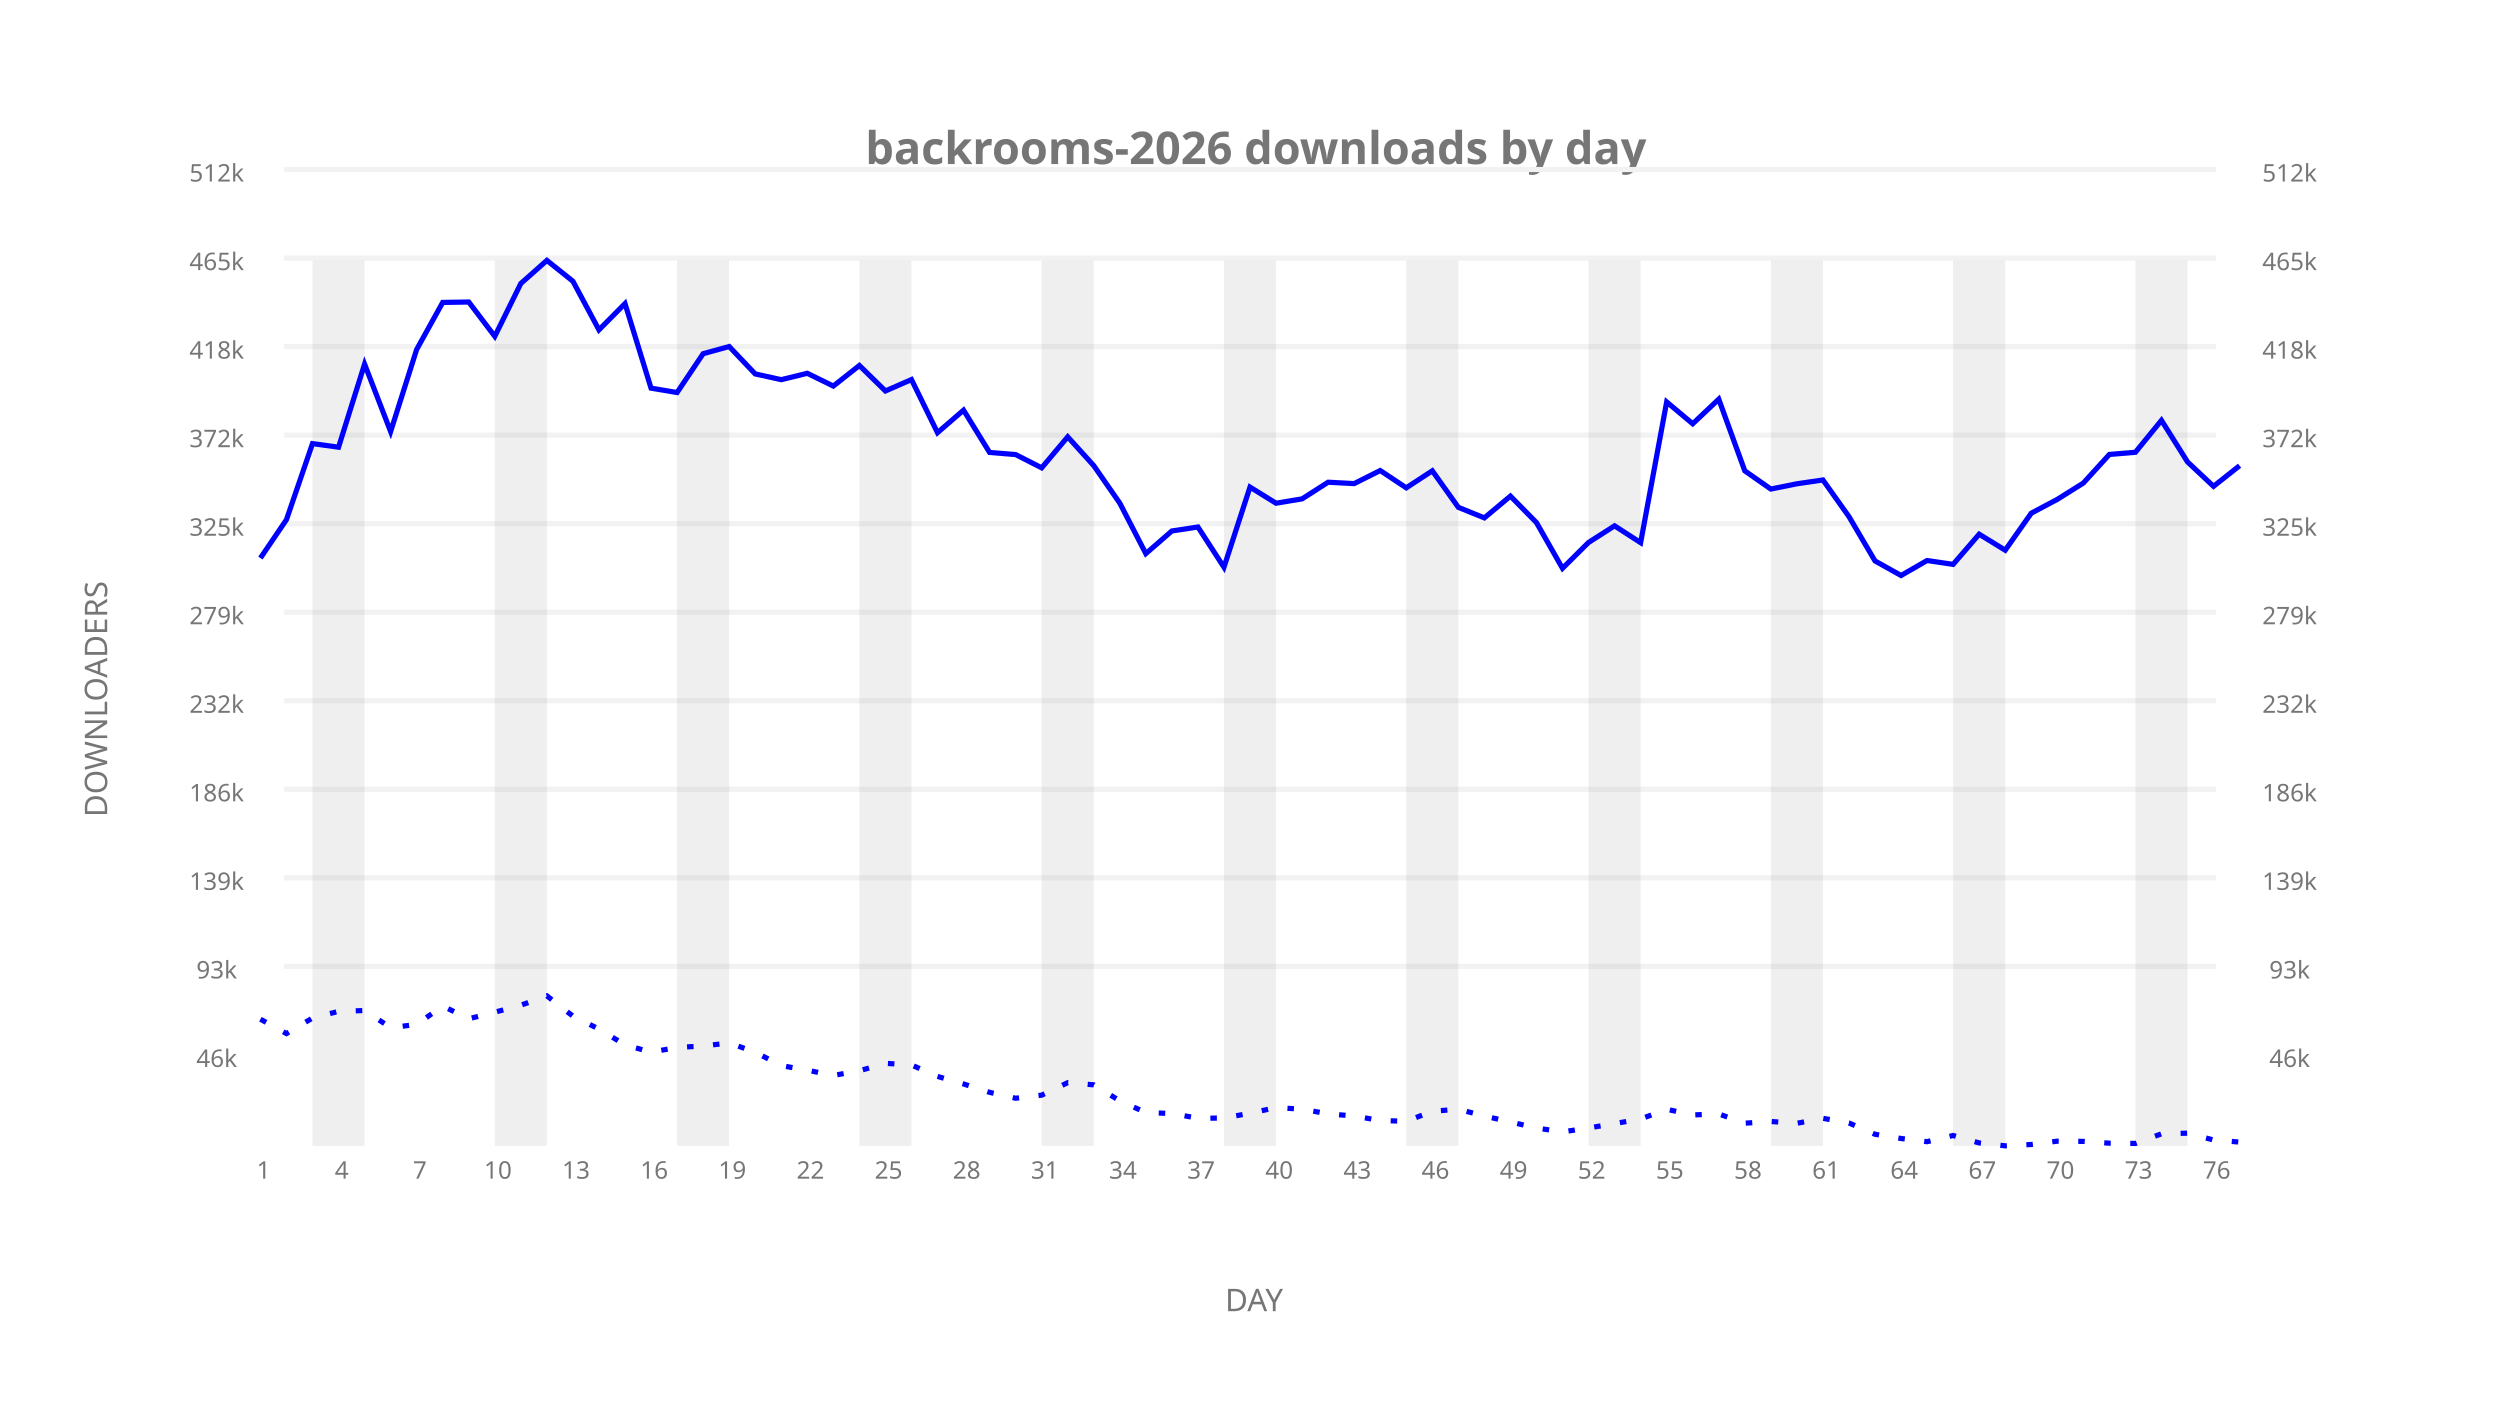
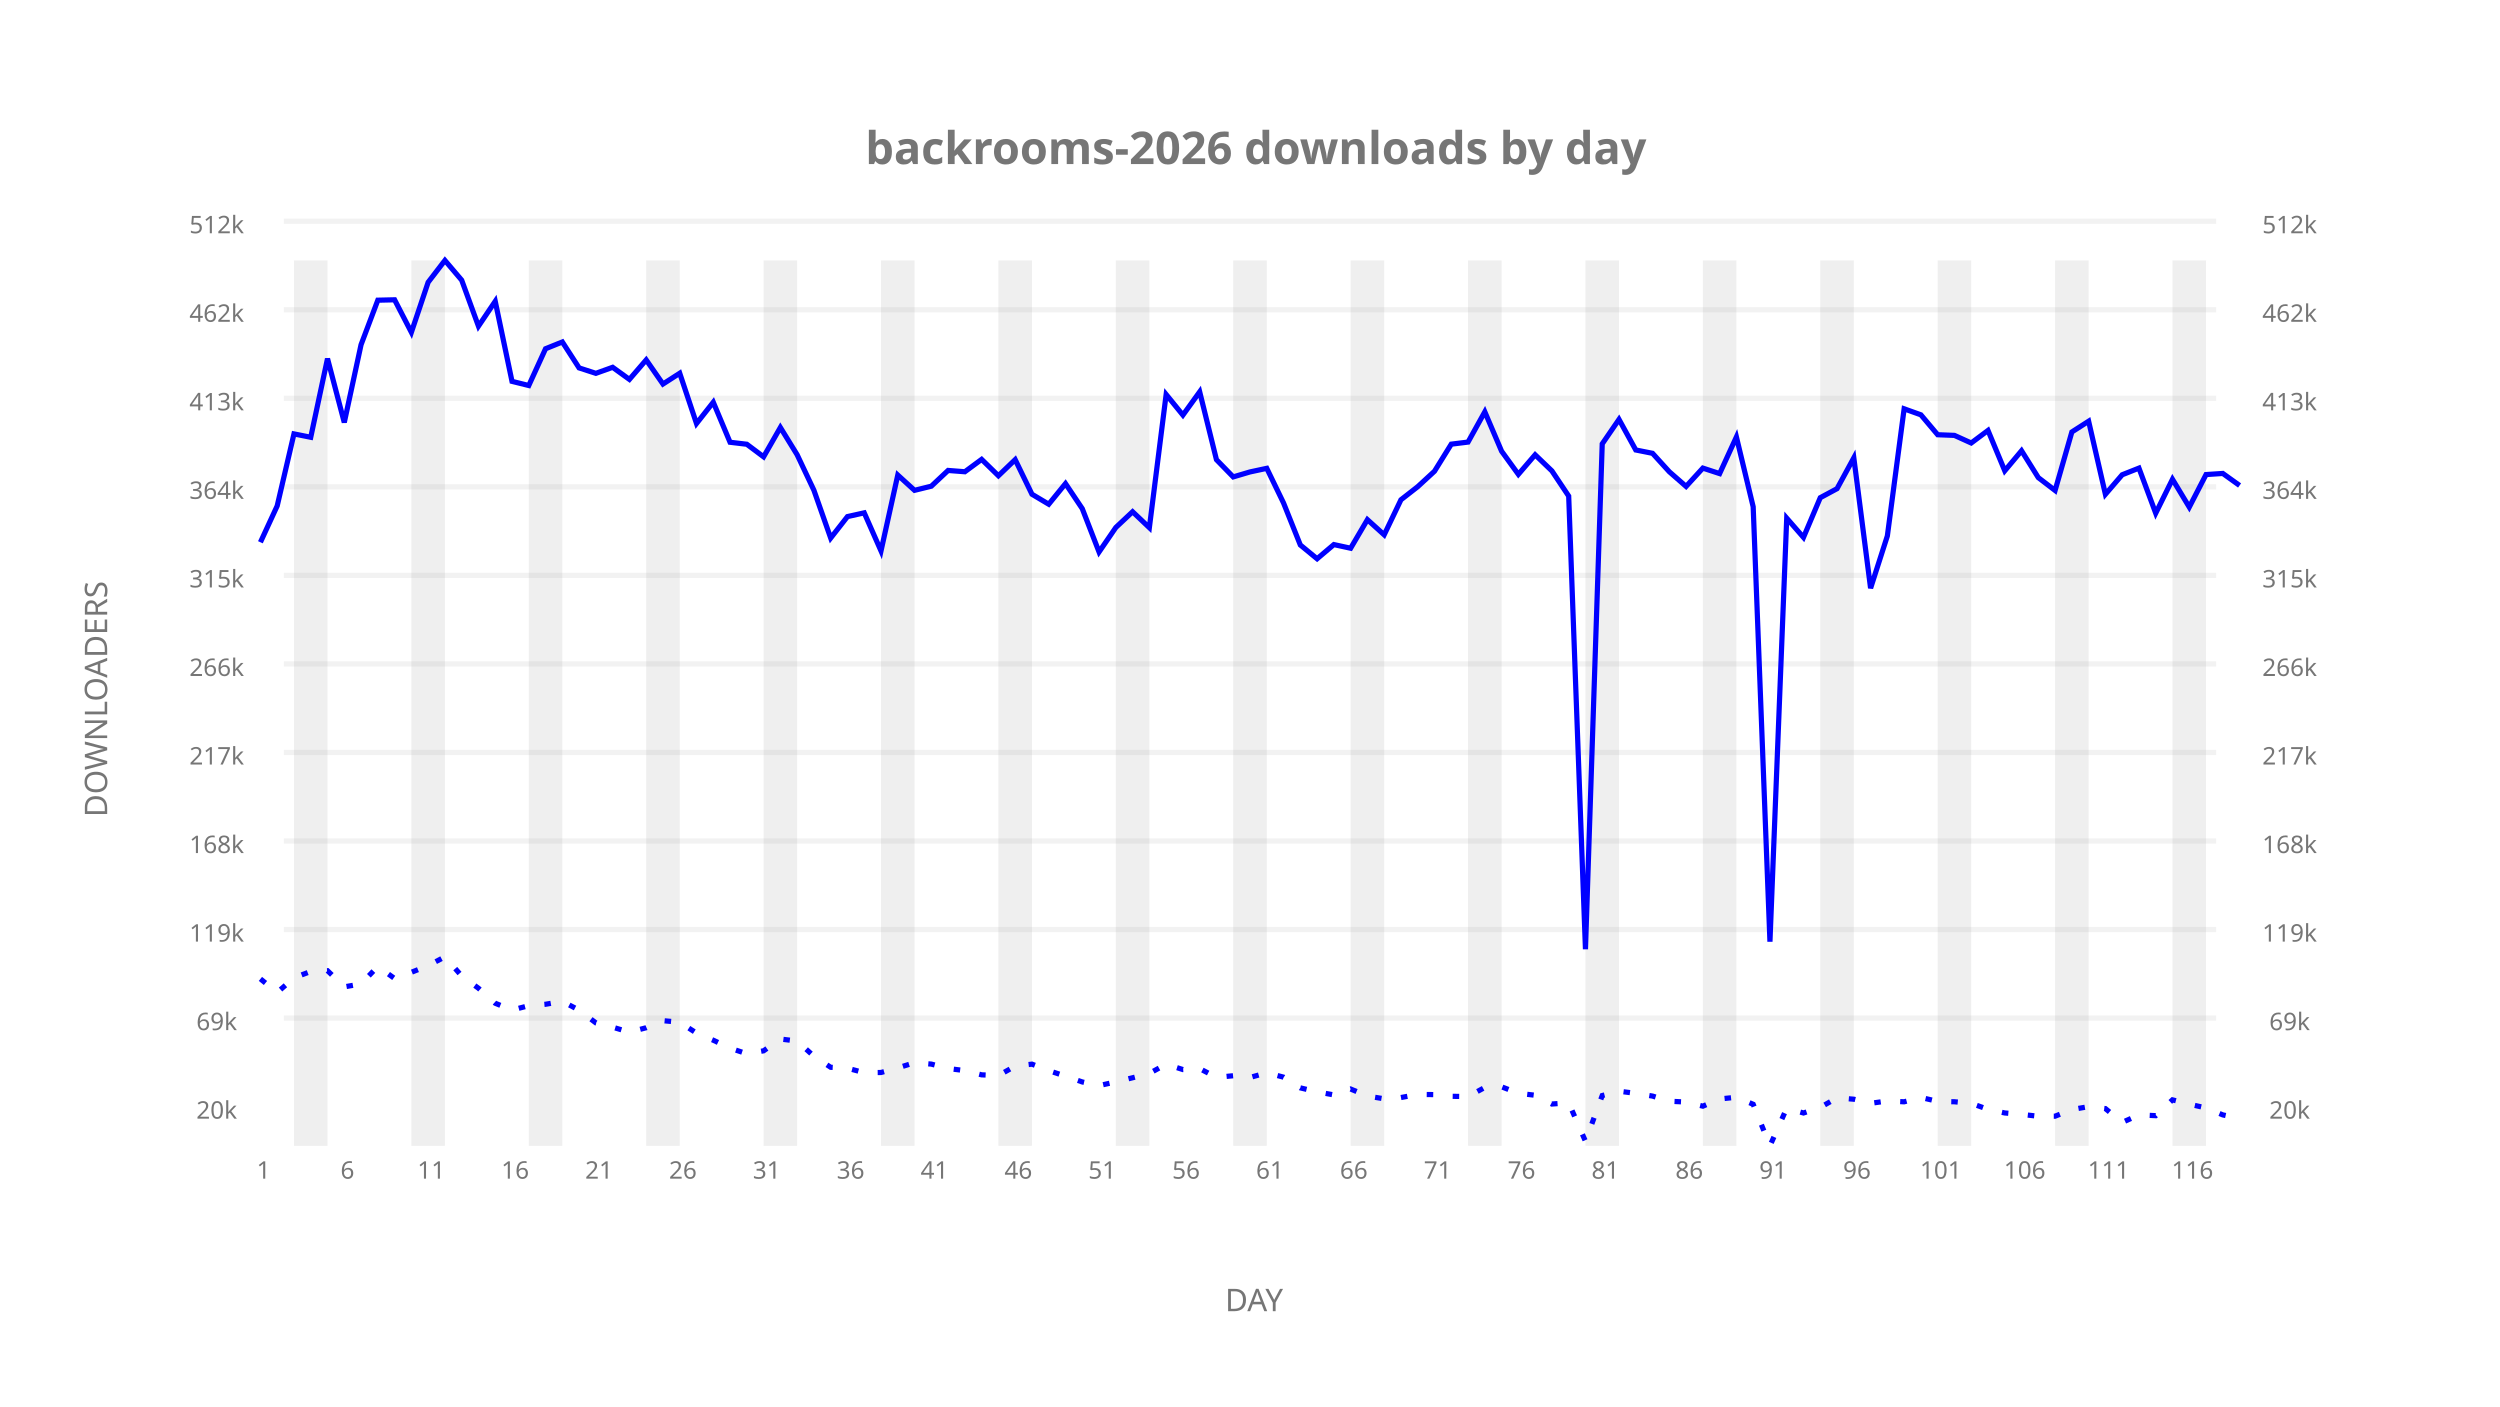
<svg xmlns="http://www.w3.org/2000/svg" xml:space="preserve" id="backrooms-2026-downloads-by-day-day" x="0px" y="0px" width="1920px" height="1080px" viewBox="0 0 1920 1080" enable-background="new 0 0 1920 1080" role="img">
  <g id="annotations">
    <text x="960" y="126" font-family="Atkinson Hyperlegible" font-size="26pt" text-anchor="middle" text-align="center" font-weight="600" font-style="normal" style="fill:rgb(118,118,118); fill-opacity:1; stroke:rgb(118,118,118); stroke-opacity:0; stroke-width:0.5"> backrooms-2026 downloads by day</text>
    <g id="axes-lines">
      <text x="960" y="1007" font-family="Atkinson Hyperlegible" font-size="18pt" text-anchor="middle" text-align="center" font-weight="500" font-style="normal" style="fill:rgb(118,118,118); fill-opacity:1; stroke:rgb(118,118,118); stroke-opacity:0; stroke-width:0.5"> DAY</text>
      <text x="73" y="540" font-family="Atkinson Hyperlegible" font-size="18pt" text-anchor="middle" text-align="center" dominant-baseline="central" font-weight="500" font-style="normal" style="fill:rgb(118,118,118); fill-opacity:1; stroke:rgb(118,118,118); stroke-opacity:0; stroke-width:0.5" transform="rotate(-90,73,540)"> DOWNLOADERS</text>
    </g>
    <g id="tic-y-label-lines">
-       <line x1="218" y1="742.192" x2="1702" y2="742.192" style="fill:rgb(0,0,255); fill-opacity:0; stroke:rgb(242,242,242); stroke-opacity:1; stroke-width:4" />
-       <line x1="218" y1="674.192" x2="1702" y2="674.192" style="fill:rgb(0,0,255); fill-opacity:0; stroke:rgb(242,242,242); stroke-opacity:1; stroke-width:4" />
-       <line x1="218" y1="606.192" x2="1702" y2="606.192" style="fill:rgb(0,0,255); fill-opacity:0; stroke:rgb(242,242,242); stroke-opacity:1; stroke-width:4" />
-       <line x1="218" y1="538.192" x2="1702" y2="538.192" style="fill:rgb(0,0,255); fill-opacity:0; stroke:rgb(242,242,242); stroke-opacity:1; stroke-width:4" />
-       <line x1="218" y1="470.192" x2="1702" y2="470.192" style="fill:rgb(0,0,255); fill-opacity:0; stroke:rgb(242,242,242); stroke-opacity:1; stroke-width:4" />
-       <line x1="218" y1="402.192" x2="1702" y2="402.192" style="fill:rgb(0,0,255); fill-opacity:0; stroke:rgb(242,242,242); stroke-opacity:1; stroke-width:4" />
-       <line x1="218" y1="334.192" x2="1702" y2="334.192" style="fill:rgb(0,0,255); fill-opacity:0; stroke:rgb(242,242,242); stroke-opacity:1; stroke-width:4" />
-       <line x1="218" y1="266.192" x2="1702" y2="266.192" style="fill:rgb(0,0,255); fill-opacity:0; stroke:rgb(242,242,242); stroke-opacity:1; stroke-width:4" />
-       <line x1="218" y1="198.192" x2="1702" y2="198.192" style="fill:rgb(0,0,255); fill-opacity:0; stroke:rgb(242,242,242); stroke-opacity:1; stroke-width:4" />
-       <line x1="218" y1="130.192" x2="1702" y2="130.192" style="fill:rgb(0,0,255); fill-opacity:0; stroke:rgb(242,242,242); stroke-opacity:1; stroke-width:4" />
+       <line x1="218" y1="781.906" x2="1702" y2="781.906" style="fill:rgb(0,0,255); fill-opacity:0; stroke:rgb(242,242,242); stroke-opacity:1; stroke-width:4" />
+       <line x1="218" y1="713.906" x2="1702" y2="713.906" style="fill:rgb(0,0,255); fill-opacity:0; stroke:rgb(242,242,242); stroke-opacity:1; stroke-width:4" />
+       <line x1="218" y1="645.906" x2="1702" y2="645.906" style="fill:rgb(0,0,255); fill-opacity:0; stroke:rgb(242,242,242); stroke-opacity:1; stroke-width:4" />
+       <line x1="218" y1="577.906" x2="1702" y2="577.906" style="fill:rgb(0,0,255); fill-opacity:0; stroke:rgb(242,242,242); stroke-opacity:1; stroke-width:4" />
+       <line x1="218" y1="509.906" x2="1702" y2="509.906" style="fill:rgb(0,0,255); fill-opacity:0; stroke:rgb(242,242,242); stroke-opacity:1; stroke-width:4" />
+       <line x1="218" y1="441.906" x2="1702" y2="441.906" style="fill:rgb(0,0,255); fill-opacity:0; stroke:rgb(242,242,242); stroke-opacity:1; stroke-width:4" />
+       <line x1="218" y1="373.906" x2="1702" y2="373.906" style="fill:rgb(0,0,255); fill-opacity:0; stroke:rgb(242,242,242); stroke-opacity:1; stroke-width:4" />
+       <line x1="218" y1="305.906" x2="1702" y2="305.906" style="fill:rgb(0,0,255); fill-opacity:0; stroke:rgb(242,242,242); stroke-opacity:1; stroke-width:4" />
+       <line x1="218" y1="237.906" x2="1702" y2="237.906" style="fill:rgb(0,0,255); fill-opacity:0; stroke:rgb(242,242,242); stroke-opacity:1; stroke-width:4" />
+       <line x1="218" y1="169.906" x2="1702" y2="169.906" style="fill:rgb(0,0,255); fill-opacity:0; stroke:rgb(242,242,242); stroke-opacity:1; stroke-width:4" />
    </g>
    <g id="tic-x-labels">
      <text x="200" y="898" font-family="Atkinson Hyperlegible" font-size="14pt" text-anchor="middle" text-align="center" dominant-baseline="central" font-weight="400" font-style="normal" style="fill:rgb(118,118,118); fill-opacity:1; stroke:rgb(118,118,118); stroke-opacity:0; stroke-width:0.5"> 1</text>
-       <text x="260" y="898" font-family="Atkinson Hyperlegible" font-size="14pt" text-anchor="middle" text-align="center" dominant-baseline="central" font-weight="400" font-style="normal" style="fill:rgb(118,118,118); fill-opacity:1; stroke:rgb(118,118,118); stroke-opacity:0; stroke-width:0.5"> 4</text>
-       <text x="320" y="898" font-family="Atkinson Hyperlegible" font-size="14pt" text-anchor="middle" text-align="center" dominant-baseline="central" font-weight="400" font-style="normal" style="fill:rgb(118,118,118); fill-opacity:1; stroke:rgb(118,118,118); stroke-opacity:0; stroke-width:0.5"> 7</text>
-       <text x="380" y="898" font-family="Atkinson Hyperlegible" font-size="14pt" text-anchor="middle" text-align="center" dominant-baseline="central" font-weight="400" font-style="normal" style="fill:rgb(118,118,118); fill-opacity:1; stroke:rgb(118,118,118); stroke-opacity:0; stroke-width:0.5"> 10</text>
-       <text x="440" y="898" font-family="Atkinson Hyperlegible" font-size="14pt" text-anchor="middle" text-align="center" dominant-baseline="central" font-weight="400" font-style="normal" style="fill:rgb(118,118,118); fill-opacity:1; stroke:rgb(118,118,118); stroke-opacity:0; stroke-width:0.5"> 13</text>
-       <text x="500" y="898" font-family="Atkinson Hyperlegible" font-size="14pt" text-anchor="middle" text-align="center" dominant-baseline="central" font-weight="400" font-style="normal" style="fill:rgb(118,118,118); fill-opacity:1; stroke:rgb(118,118,118); stroke-opacity:0; stroke-width:0.5"> 16</text>
-       <text x="560" y="898" font-family="Atkinson Hyperlegible" font-size="14pt" text-anchor="middle" text-align="center" dominant-baseline="central" font-weight="400" font-style="normal" style="fill:rgb(118,118,118); fill-opacity:1; stroke:rgb(118,118,118); stroke-opacity:0; stroke-width:0.5"> 19</text>
-       <text x="620" y="898" font-family="Atkinson Hyperlegible" font-size="14pt" text-anchor="middle" text-align="center" dominant-baseline="central" font-weight="400" font-style="normal" style="fill:rgb(118,118,118); fill-opacity:1; stroke:rgb(118,118,118); stroke-opacity:0; stroke-width:0.5"> 22</text>
-       <text x="680" y="898" font-family="Atkinson Hyperlegible" font-size="14pt" text-anchor="middle" text-align="center" dominant-baseline="central" font-weight="400" font-style="normal" style="fill:rgb(118,118,118); fill-opacity:1; stroke:rgb(118,118,118); stroke-opacity:0; stroke-width:0.5"> 25</text>
-       <text x="740" y="898" font-family="Atkinson Hyperlegible" font-size="14pt" text-anchor="middle" text-align="center" dominant-baseline="central" font-weight="400" font-style="normal" style="fill:rgb(118,118,118); fill-opacity:1; stroke:rgb(118,118,118); stroke-opacity:0; stroke-width:0.5"> 28</text>
-       <text x="800" y="898" font-family="Atkinson Hyperlegible" font-size="14pt" text-anchor="middle" text-align="center" dominant-baseline="central" font-weight="400" font-style="normal" style="fill:rgb(118,118,118); fill-opacity:1; stroke:rgb(118,118,118); stroke-opacity:0; stroke-width:0.5"> 31</text>
-       <text x="860" y="898" font-family="Atkinson Hyperlegible" font-size="14pt" text-anchor="middle" text-align="center" dominant-baseline="central" font-weight="400" font-style="normal" style="fill:rgb(118,118,118); fill-opacity:1; stroke:rgb(118,118,118); stroke-opacity:0; stroke-width:0.5"> 34</text>
-       <text x="920" y="898" font-family="Atkinson Hyperlegible" font-size="14pt" text-anchor="middle" text-align="center" dominant-baseline="central" font-weight="400" font-style="normal" style="fill:rgb(118,118,118); fill-opacity:1; stroke:rgb(118,118,118); stroke-opacity:0; stroke-width:0.5"> 37</text>
-       <text x="980" y="898" font-family="Atkinson Hyperlegible" font-size="14pt" text-anchor="middle" text-align="center" dominant-baseline="central" font-weight="400" font-style="normal" style="fill:rgb(118,118,118); fill-opacity:1; stroke:rgb(118,118,118); stroke-opacity:0; stroke-width:0.5"> 40</text>
-       <text x="1040" y="898" font-family="Atkinson Hyperlegible" font-size="14pt" text-anchor="middle" text-align="center" dominant-baseline="central" font-weight="400" font-style="normal" style="fill:rgb(118,118,118); fill-opacity:1; stroke:rgb(118,118,118); stroke-opacity:0; stroke-width:0.5"> 43</text>
-       <text x="1100" y="898" font-family="Atkinson Hyperlegible" font-size="14pt" text-anchor="middle" text-align="center" dominant-baseline="central" font-weight="400" font-style="normal" style="fill:rgb(118,118,118); fill-opacity:1; stroke:rgb(118,118,118); stroke-opacity:0; stroke-width:0.5"> 46</text>
-       <text x="1160" y="898" font-family="Atkinson Hyperlegible" font-size="14pt" text-anchor="middle" text-align="center" dominant-baseline="central" font-weight="400" font-style="normal" style="fill:rgb(118,118,118); fill-opacity:1; stroke:rgb(118,118,118); stroke-opacity:0; stroke-width:0.5"> 49</text>
-       <text x="1220" y="898" font-family="Atkinson Hyperlegible" font-size="14pt" text-anchor="middle" text-align="center" dominant-baseline="central" font-weight="400" font-style="normal" style="fill:rgb(118,118,118); fill-opacity:1; stroke:rgb(118,118,118); stroke-opacity:0; stroke-width:0.5"> 52</text>
-       <text x="1280" y="898" font-family="Atkinson Hyperlegible" font-size="14pt" text-anchor="middle" text-align="center" dominant-baseline="central" font-weight="400" font-style="normal" style="fill:rgb(118,118,118); fill-opacity:1; stroke:rgb(118,118,118); stroke-opacity:0; stroke-width:0.5"> 55</text>
-       <text x="1340" y="898" font-family="Atkinson Hyperlegible" font-size="14pt" text-anchor="middle" text-align="center" dominant-baseline="central" font-weight="400" font-style="normal" style="fill:rgb(118,118,118); fill-opacity:1; stroke:rgb(118,118,118); stroke-opacity:0; stroke-width:0.5"> 58</text>
-       <text x="1400" y="898" font-family="Atkinson Hyperlegible" font-size="14pt" text-anchor="middle" text-align="center" dominant-baseline="central" font-weight="400" font-style="normal" style="fill:rgb(118,118,118); fill-opacity:1; stroke:rgb(118,118,118); stroke-opacity:0; stroke-width:0.5"> 61</text>
-       <text x="1460" y="898" font-family="Atkinson Hyperlegible" font-size="14pt" text-anchor="middle" text-align="center" dominant-baseline="central" font-weight="400" font-style="normal" style="fill:rgb(118,118,118); fill-opacity:1; stroke:rgb(118,118,118); stroke-opacity:0; stroke-width:0.5"> 64</text>
-       <text x="1520" y="898" font-family="Atkinson Hyperlegible" font-size="14pt" text-anchor="middle" text-align="center" dominant-baseline="central" font-weight="400" font-style="normal" style="fill:rgb(118,118,118); fill-opacity:1; stroke:rgb(118,118,118); stroke-opacity:0; stroke-width:0.5"> 67</text>
-       <text x="1580" y="898" font-family="Atkinson Hyperlegible" font-size="14pt" text-anchor="middle" text-align="center" dominant-baseline="central" font-weight="400" font-style="normal" style="fill:rgb(118,118,118); fill-opacity:1; stroke:rgb(118,118,118); stroke-opacity:0; stroke-width:0.5"> 70</text>
-       <text x="1640" y="898" font-family="Atkinson Hyperlegible" font-size="14pt" text-anchor="middle" text-align="center" dominant-baseline="central" font-weight="400" font-style="normal" style="fill:rgb(118,118,118); fill-opacity:1; stroke:rgb(118,118,118); stroke-opacity:0; stroke-width:0.5"> 73</text>
-       <text x="1700" y="898" font-family="Atkinson Hyperlegible" font-size="14pt" text-anchor="middle" text-align="center" dominant-baseline="central" font-weight="400" font-style="normal" style="fill:rgb(118,118,118); fill-opacity:1; stroke:rgb(118,118,118); stroke-opacity:0; stroke-width:0.5"> 76</text>
+       <text x="264.407" y="898" font-family="Atkinson Hyperlegible" font-size="14pt" text-anchor="middle" text-align="center" dominant-baseline="central" font-weight="400" font-style="normal" style="fill:rgb(118,118,118); fill-opacity:1; stroke:rgb(118,118,118); stroke-opacity:0; stroke-width:0.5"> 6</text>
+       <text x="328.814" y="898" font-family="Atkinson Hyperlegible" font-size="14pt" text-anchor="middle" text-align="center" dominant-baseline="central" font-weight="400" font-style="normal" style="fill:rgb(118,118,118); fill-opacity:1; stroke:rgb(118,118,118); stroke-opacity:0; stroke-width:0.5"> 11</text>
+       <text x="393.22" y="898" font-family="Atkinson Hyperlegible" font-size="14pt" text-anchor="middle" text-align="center" dominant-baseline="central" font-weight="400" font-style="normal" style="fill:rgb(118,118,118); fill-opacity:1; stroke:rgb(118,118,118); stroke-opacity:0; stroke-width:0.5"> 16</text>
+       <text x="457.627" y="898" font-family="Atkinson Hyperlegible" font-size="14pt" text-anchor="middle" text-align="center" dominant-baseline="central" font-weight="400" font-style="normal" style="fill:rgb(118,118,118); fill-opacity:1; stroke:rgb(118,118,118); stroke-opacity:0; stroke-width:0.5"> 21</text>
+       <text x="522.034" y="898" font-family="Atkinson Hyperlegible" font-size="14pt" text-anchor="middle" text-align="center" dominant-baseline="central" font-weight="400" font-style="normal" style="fill:rgb(118,118,118); fill-opacity:1; stroke:rgb(118,118,118); stroke-opacity:0; stroke-width:0.5"> 26</text>
+       <text x="586.441" y="898" font-family="Atkinson Hyperlegible" font-size="14pt" text-anchor="middle" text-align="center" dominant-baseline="central" font-weight="400" font-style="normal" style="fill:rgb(118,118,118); fill-opacity:1; stroke:rgb(118,118,118); stroke-opacity:0; stroke-width:0.5"> 31</text>
+       <text x="650.847" y="898" font-family="Atkinson Hyperlegible" font-size="14pt" text-anchor="middle" text-align="center" dominant-baseline="central" font-weight="400" font-style="normal" style="fill:rgb(118,118,118); fill-opacity:1; stroke:rgb(118,118,118); stroke-opacity:0; stroke-width:0.5"> 36</text>
+       <text x="715.254" y="898" font-family="Atkinson Hyperlegible" font-size="14pt" text-anchor="middle" text-align="center" dominant-baseline="central" font-weight="400" font-style="normal" style="fill:rgb(118,118,118); fill-opacity:1; stroke:rgb(118,118,118); stroke-opacity:0; stroke-width:0.5"> 41</text>
+       <text x="779.661" y="898" font-family="Atkinson Hyperlegible" font-size="14pt" text-anchor="middle" text-align="center" dominant-baseline="central" font-weight="400" font-style="normal" style="fill:rgb(118,118,118); fill-opacity:1; stroke:rgb(118,118,118); stroke-opacity:0; stroke-width:0.5"> 46</text>
+       <text x="844.068" y="898" font-family="Atkinson Hyperlegible" font-size="14pt" text-anchor="middle" text-align="center" dominant-baseline="central" font-weight="400" font-style="normal" style="fill:rgb(118,118,118); fill-opacity:1; stroke:rgb(118,118,118); stroke-opacity:0; stroke-width:0.5"> 51</text>
+       <text x="908.475" y="898" font-family="Atkinson Hyperlegible" font-size="14pt" text-anchor="middle" text-align="center" dominant-baseline="central" font-weight="400" font-style="normal" style="fill:rgb(118,118,118); fill-opacity:1; stroke:rgb(118,118,118); stroke-opacity:0; stroke-width:0.5"> 56</text>
+       <text x="972.881" y="898" font-family="Atkinson Hyperlegible" font-size="14pt" text-anchor="middle" text-align="center" dominant-baseline="central" font-weight="400" font-style="normal" style="fill:rgb(118,118,118); fill-opacity:1; stroke:rgb(118,118,118); stroke-opacity:0; stroke-width:0.5"> 61</text>
+       <text x="1037.288" y="898" font-family="Atkinson Hyperlegible" font-size="14pt" text-anchor="middle" text-align="center" dominant-baseline="central" font-weight="400" font-style="normal" style="fill:rgb(118,118,118); fill-opacity:1; stroke:rgb(118,118,118); stroke-opacity:0; stroke-width:0.5"> 66</text>
+       <text x="1101.695" y="898" font-family="Atkinson Hyperlegible" font-size="14pt" text-anchor="middle" text-align="center" dominant-baseline="central" font-weight="400" font-style="normal" style="fill:rgb(118,118,118); fill-opacity:1; stroke:rgb(118,118,118); stroke-opacity:0; stroke-width:0.5"> 71</text>
+       <text x="1166.102" y="898" font-family="Atkinson Hyperlegible" font-size="14pt" text-anchor="middle" text-align="center" dominant-baseline="central" font-weight="400" font-style="normal" style="fill:rgb(118,118,118); fill-opacity:1; stroke:rgb(118,118,118); stroke-opacity:0; stroke-width:0.5"> 76</text>
+       <text x="1230.508" y="898" font-family="Atkinson Hyperlegible" font-size="14pt" text-anchor="middle" text-align="center" dominant-baseline="central" font-weight="400" font-style="normal" style="fill:rgb(118,118,118); fill-opacity:1; stroke:rgb(118,118,118); stroke-opacity:0; stroke-width:0.5"> 81</text>
+       <text x="1294.915" y="898" font-family="Atkinson Hyperlegible" font-size="14pt" text-anchor="middle" text-align="center" dominant-baseline="central" font-weight="400" font-style="normal" style="fill:rgb(118,118,118); fill-opacity:1; stroke:rgb(118,118,118); stroke-opacity:0; stroke-width:0.5"> 86</text>
+       <text x="1359.322" y="898" font-family="Atkinson Hyperlegible" font-size="14pt" text-anchor="middle" text-align="center" dominant-baseline="central" font-weight="400" font-style="normal" style="fill:rgb(118,118,118); fill-opacity:1; stroke:rgb(118,118,118); stroke-opacity:0; stroke-width:0.5"> 91</text>
+       <text x="1423.729" y="898" font-family="Atkinson Hyperlegible" font-size="14pt" text-anchor="middle" text-align="center" dominant-baseline="central" font-weight="400" font-style="normal" style="fill:rgb(118,118,118); fill-opacity:1; stroke:rgb(118,118,118); stroke-opacity:0; stroke-width:0.5"> 96</text>
+       <text x="1488.136" y="898" font-family="Atkinson Hyperlegible" font-size="14pt" text-anchor="middle" text-align="center" dominant-baseline="central" font-weight="400" font-style="normal" style="fill:rgb(118,118,118); fill-opacity:1; stroke:rgb(118,118,118); stroke-opacity:0; stroke-width:0.5"> 101</text>
+       <text x="1552.542" y="898" font-family="Atkinson Hyperlegible" font-size="14pt" text-anchor="middle" text-align="center" dominant-baseline="central" font-weight="400" font-style="normal" style="fill:rgb(118,118,118); fill-opacity:1; stroke:rgb(118,118,118); stroke-opacity:0; stroke-width:0.5"> 106</text>
+       <text x="1616.949" y="898" font-family="Atkinson Hyperlegible" font-size="14pt" text-anchor="middle" text-align="center" dominant-baseline="central" font-weight="400" font-style="normal" style="fill:rgb(118,118,118); fill-opacity:1; stroke:rgb(118,118,118); stroke-opacity:0; stroke-width:0.5"> 111</text>
+       <text x="1681.356" y="898" font-family="Atkinson Hyperlegible" font-size="14pt" text-anchor="middle" text-align="center" dominant-baseline="central" font-weight="400" font-style="normal" style="fill:rgb(118,118,118); fill-opacity:1; stroke:rgb(118,118,118); stroke-opacity:0; stroke-width:0.5"> 116</text>
    </g>
    <g id="tic-y-labels">
-       <text x="164" y="812.192" font-family="Atkinson Hyperlegible" font-size="14pt" text-anchor="middle" text-align="center" dominant-baseline="central" font-weight="400" font-style="normal" style="fill:rgb(118,118,118); fill-opacity:1; stroke:rgb(118,118,118); stroke-opacity:0; stroke-width:0.5"> 46k</text>
-       <text x="1756" y="812.192" font-family="Atkinson Hyperlegible" font-size="14pt" text-anchor="middle" text-align="center" dominant-baseline="central" font-weight="400" font-style="normal" style="fill:rgb(118,118,118); fill-opacity:1; stroke:rgb(118,118,118); stroke-opacity:0; stroke-width:0.5"> 46k</text>
-       <text x="164" y="744.192" font-family="Atkinson Hyperlegible" font-size="14pt" text-anchor="middle" text-align="center" dominant-baseline="central" font-weight="400" font-style="normal" style="fill:rgb(118,118,118); fill-opacity:1; stroke:rgb(118,118,118); stroke-opacity:0; stroke-width:0.5"> 93k</text>
-       <text x="1756" y="744.192" font-family="Atkinson Hyperlegible" font-size="14pt" text-anchor="middle" text-align="center" dominant-baseline="central" font-weight="400" font-style="normal" style="fill:rgb(118,118,118); fill-opacity:1; stroke:rgb(118,118,118); stroke-opacity:0; stroke-width:0.5"> 93k</text>
-       <text x="164" y="676.192" font-family="Atkinson Hyperlegible" font-size="14pt" text-anchor="middle" text-align="center" dominant-baseline="central" font-weight="400" font-style="normal" style="fill:rgb(118,118,118); fill-opacity:1; stroke:rgb(118,118,118); stroke-opacity:0; stroke-width:0.5"> 139k</text>
-       <text x="1756" y="676.192" font-family="Atkinson Hyperlegible" font-size="14pt" text-anchor="middle" text-align="center" dominant-baseline="central" font-weight="400" font-style="normal" style="fill:rgb(118,118,118); fill-opacity:1; stroke:rgb(118,118,118); stroke-opacity:0; stroke-width:0.5"> 139k</text>
-       <text x="164" y="608.192" font-family="Atkinson Hyperlegible" font-size="14pt" text-anchor="middle" text-align="center" dominant-baseline="central" font-weight="400" font-style="normal" style="fill:rgb(118,118,118); fill-opacity:1; stroke:rgb(118,118,118); stroke-opacity:0; stroke-width:0.5"> 186k</text>
-       <text x="1756" y="608.192" font-family="Atkinson Hyperlegible" font-size="14pt" text-anchor="middle" text-align="center" dominant-baseline="central" font-weight="400" font-style="normal" style="fill:rgb(118,118,118); fill-opacity:1; stroke:rgb(118,118,118); stroke-opacity:0; stroke-width:0.5"> 186k</text>
-       <text x="164" y="540.192" font-family="Atkinson Hyperlegible" font-size="14pt" text-anchor="middle" text-align="center" dominant-baseline="central" font-weight="400" font-style="normal" style="fill:rgb(118,118,118); fill-opacity:1; stroke:rgb(118,118,118); stroke-opacity:0; stroke-width:0.5"> 232k</text>
-       <text x="1756" y="540.192" font-family="Atkinson Hyperlegible" font-size="14pt" text-anchor="middle" text-align="center" dominant-baseline="central" font-weight="400" font-style="normal" style="fill:rgb(118,118,118); fill-opacity:1; stroke:rgb(118,118,118); stroke-opacity:0; stroke-width:0.5"> 232k</text>
-       <text x="164" y="472.192" font-family="Atkinson Hyperlegible" font-size="14pt" text-anchor="middle" text-align="center" dominant-baseline="central" font-weight="400" font-style="normal" style="fill:rgb(118,118,118); fill-opacity:1; stroke:rgb(118,118,118); stroke-opacity:0; stroke-width:0.5"> 279k</text>
-       <text x="1756" y="472.192" font-family="Atkinson Hyperlegible" font-size="14pt" text-anchor="middle" text-align="center" dominant-baseline="central" font-weight="400" font-style="normal" style="fill:rgb(118,118,118); fill-opacity:1; stroke:rgb(118,118,118); stroke-opacity:0; stroke-width:0.5"> 279k</text>
-       <text x="164" y="404.192" font-family="Atkinson Hyperlegible" font-size="14pt" text-anchor="middle" text-align="center" dominant-baseline="central" font-weight="400" font-style="normal" style="fill:rgb(118,118,118); fill-opacity:1; stroke:rgb(118,118,118); stroke-opacity:0; stroke-width:0.5"> 325k</text>
-       <text x="1756" y="404.192" font-family="Atkinson Hyperlegible" font-size="14pt" text-anchor="middle" text-align="center" dominant-baseline="central" font-weight="400" font-style="normal" style="fill:rgb(118,118,118); fill-opacity:1; stroke:rgb(118,118,118); stroke-opacity:0; stroke-width:0.5"> 325k</text>
-       <text x="164" y="336.192" font-family="Atkinson Hyperlegible" font-size="14pt" text-anchor="middle" text-align="center" dominant-baseline="central" font-weight="400" font-style="normal" style="fill:rgb(118,118,118); fill-opacity:1; stroke:rgb(118,118,118); stroke-opacity:0; stroke-width:0.5"> 372k</text>
-       <text x="1756" y="336.192" font-family="Atkinson Hyperlegible" font-size="14pt" text-anchor="middle" text-align="center" dominant-baseline="central" font-weight="400" font-style="normal" style="fill:rgb(118,118,118); fill-opacity:1; stroke:rgb(118,118,118); stroke-opacity:0; stroke-width:0.5"> 372k</text>
-       <text x="164" y="268.192" font-family="Atkinson Hyperlegible" font-size="14pt" text-anchor="middle" text-align="center" dominant-baseline="central" font-weight="400" font-style="normal" style="fill:rgb(118,118,118); fill-opacity:1; stroke:rgb(118,118,118); stroke-opacity:0; stroke-width:0.5"> 418k</text>
-       <text x="1756" y="268.192" font-family="Atkinson Hyperlegible" font-size="14pt" text-anchor="middle" text-align="center" dominant-baseline="central" font-weight="400" font-style="normal" style="fill:rgb(118,118,118); fill-opacity:1; stroke:rgb(118,118,118); stroke-opacity:0; stroke-width:0.5"> 418k</text>
-       <text x="164" y="200.192" font-family="Atkinson Hyperlegible" font-size="14pt" text-anchor="middle" text-align="center" dominant-baseline="central" font-weight="400" font-style="normal" style="fill:rgb(118,118,118); fill-opacity:1; stroke:rgb(118,118,118); stroke-opacity:0; stroke-width:0.5"> 465k</text>
-       <text x="1756" y="200.192" font-family="Atkinson Hyperlegible" font-size="14pt" text-anchor="middle" text-align="center" dominant-baseline="central" font-weight="400" font-style="normal" style="fill:rgb(118,118,118); fill-opacity:1; stroke:rgb(118,118,118); stroke-opacity:0; stroke-width:0.5"> 465k</text>
-       <text x="164" y="132.192" font-family="Atkinson Hyperlegible" font-size="14pt" text-anchor="middle" text-align="center" dominant-baseline="central" font-weight="400" font-style="normal" style="fill:rgb(118,118,118); fill-opacity:1; stroke:rgb(118,118,118); stroke-opacity:0; stroke-width:0.5"> 512k</text>
-       <text x="1756" y="132.192" font-family="Atkinson Hyperlegible" font-size="14pt" text-anchor="middle" text-align="center" dominant-baseline="central" font-weight="400" font-style="normal" style="fill:rgb(118,118,118); fill-opacity:1; stroke:rgb(118,118,118); stroke-opacity:0; stroke-width:0.5"> 512k</text>
+       <text x="164" y="851.906" font-family="Atkinson Hyperlegible" font-size="14pt" text-anchor="middle" text-align="center" dominant-baseline="central" font-weight="400" font-style="normal" style="fill:rgb(118,118,118); fill-opacity:1; stroke:rgb(118,118,118); stroke-opacity:0; stroke-width:0.5"> 20k</text>
+       <text x="1756" y="851.906" font-family="Atkinson Hyperlegible" font-size="14pt" text-anchor="middle" text-align="center" dominant-baseline="central" font-weight="400" font-style="normal" style="fill:rgb(118,118,118); fill-opacity:1; stroke:rgb(118,118,118); stroke-opacity:0; stroke-width:0.5"> 20k</text>
+       <text x="164" y="783.906" font-family="Atkinson Hyperlegible" font-size="14pt" text-anchor="middle" text-align="center" dominant-baseline="central" font-weight="400" font-style="normal" style="fill:rgb(118,118,118); fill-opacity:1; stroke:rgb(118,118,118); stroke-opacity:0; stroke-width:0.5"> 69k</text>
+       <text x="1756" y="783.906" font-family="Atkinson Hyperlegible" font-size="14pt" text-anchor="middle" text-align="center" dominant-baseline="central" font-weight="400" font-style="normal" style="fill:rgb(118,118,118); fill-opacity:1; stroke:rgb(118,118,118); stroke-opacity:0; stroke-width:0.5"> 69k</text>
+       <text x="164" y="715.906" font-family="Atkinson Hyperlegible" font-size="14pt" text-anchor="middle" text-align="center" dominant-baseline="central" font-weight="400" font-style="normal" style="fill:rgb(118,118,118); fill-opacity:1; stroke:rgb(118,118,118); stroke-opacity:0; stroke-width:0.5"> 119k</text>
+       <text x="1756" y="715.906" font-family="Atkinson Hyperlegible" font-size="14pt" text-anchor="middle" text-align="center" dominant-baseline="central" font-weight="400" font-style="normal" style="fill:rgb(118,118,118); fill-opacity:1; stroke:rgb(118,118,118); stroke-opacity:0; stroke-width:0.5"> 119k</text>
+       <text x="164" y="647.906" font-family="Atkinson Hyperlegible" font-size="14pt" text-anchor="middle" text-align="center" dominant-baseline="central" font-weight="400" font-style="normal" style="fill:rgb(118,118,118); fill-opacity:1; stroke:rgb(118,118,118); stroke-opacity:0; stroke-width:0.5"> 168k</text>
+       <text x="1756" y="647.906" font-family="Atkinson Hyperlegible" font-size="14pt" text-anchor="middle" text-align="center" dominant-baseline="central" font-weight="400" font-style="normal" style="fill:rgb(118,118,118); fill-opacity:1; stroke:rgb(118,118,118); stroke-opacity:0; stroke-width:0.5"> 168k</text>
+       <text x="164" y="579.906" font-family="Atkinson Hyperlegible" font-size="14pt" text-anchor="middle" text-align="center" dominant-baseline="central" font-weight="400" font-style="normal" style="fill:rgb(118,118,118); fill-opacity:1; stroke:rgb(118,118,118); stroke-opacity:0; stroke-width:0.5"> 217k</text>
+       <text x="1756" y="579.906" font-family="Atkinson Hyperlegible" font-size="14pt" text-anchor="middle" text-align="center" dominant-baseline="central" font-weight="400" font-style="normal" style="fill:rgb(118,118,118); fill-opacity:1; stroke:rgb(118,118,118); stroke-opacity:0; stroke-width:0.5"> 217k</text>
+       <text x="164" y="511.906" font-family="Atkinson Hyperlegible" font-size="14pt" text-anchor="middle" text-align="center" dominant-baseline="central" font-weight="400" font-style="normal" style="fill:rgb(118,118,118); fill-opacity:1; stroke:rgb(118,118,118); stroke-opacity:0; stroke-width:0.5"> 266k</text>
+       <text x="1756" y="511.906" font-family="Atkinson Hyperlegible" font-size="14pt" text-anchor="middle" text-align="center" dominant-baseline="central" font-weight="400" font-style="normal" style="fill:rgb(118,118,118); fill-opacity:1; stroke:rgb(118,118,118); stroke-opacity:0; stroke-width:0.5"> 266k</text>
+       <text x="164" y="443.906" font-family="Atkinson Hyperlegible" font-size="14pt" text-anchor="middle" text-align="center" dominant-baseline="central" font-weight="400" font-style="normal" style="fill:rgb(118,118,118); fill-opacity:1; stroke:rgb(118,118,118); stroke-opacity:0; stroke-width:0.5"> 315k</text>
+       <text x="1756" y="443.906" font-family="Atkinson Hyperlegible" font-size="14pt" text-anchor="middle" text-align="center" dominant-baseline="central" font-weight="400" font-style="normal" style="fill:rgb(118,118,118); fill-opacity:1; stroke:rgb(118,118,118); stroke-opacity:0; stroke-width:0.5"> 315k</text>
+       <text x="164" y="375.906" font-family="Atkinson Hyperlegible" font-size="14pt" text-anchor="middle" text-align="center" dominant-baseline="central" font-weight="400" font-style="normal" style="fill:rgb(118,118,118); fill-opacity:1; stroke:rgb(118,118,118); stroke-opacity:0; stroke-width:0.5"> 364k</text>
+       <text x="1756" y="375.906" font-family="Atkinson Hyperlegible" font-size="14pt" text-anchor="middle" text-align="center" dominant-baseline="central" font-weight="400" font-style="normal" style="fill:rgb(118,118,118); fill-opacity:1; stroke:rgb(118,118,118); stroke-opacity:0; stroke-width:0.5"> 364k</text>
+       <text x="164" y="307.906" font-family="Atkinson Hyperlegible" font-size="14pt" text-anchor="middle" text-align="center" dominant-baseline="central" font-weight="400" font-style="normal" style="fill:rgb(118,118,118); fill-opacity:1; stroke:rgb(118,118,118); stroke-opacity:0; stroke-width:0.5"> 413k</text>
+       <text x="1756" y="307.906" font-family="Atkinson Hyperlegible" font-size="14pt" text-anchor="middle" text-align="center" dominant-baseline="central" font-weight="400" font-style="normal" style="fill:rgb(118,118,118); fill-opacity:1; stroke:rgb(118,118,118); stroke-opacity:0; stroke-width:0.5"> 413k</text>
+       <text x="164" y="239.906" font-family="Atkinson Hyperlegible" font-size="14pt" text-anchor="middle" text-align="center" dominant-baseline="central" font-weight="400" font-style="normal" style="fill:rgb(118,118,118); fill-opacity:1; stroke:rgb(118,118,118); stroke-opacity:0; stroke-width:0.5"> 462k</text>
+       <text x="1756" y="239.906" font-family="Atkinson Hyperlegible" font-size="14pt" text-anchor="middle" text-align="center" dominant-baseline="central" font-weight="400" font-style="normal" style="fill:rgb(118,118,118); fill-opacity:1; stroke:rgb(118,118,118); stroke-opacity:0; stroke-width:0.5"> 462k</text>
+       <text x="164" y="171.906" font-family="Atkinson Hyperlegible" font-size="14pt" text-anchor="middle" text-align="center" dominant-baseline="central" font-weight="400" font-style="normal" style="fill:rgb(118,118,118); fill-opacity:1; stroke:rgb(118,118,118); stroke-opacity:0; stroke-width:0.5"> 512k</text>
+       <text x="1756" y="171.906" font-family="Atkinson Hyperlegible" font-size="14pt" text-anchor="middle" text-align="center" dominant-baseline="central" font-weight="400" font-style="normal" style="fill:rgb(118,118,118); fill-opacity:1; stroke:rgb(118,118,118); stroke-opacity:0; stroke-width:0.5"> 512k</text>
    </g>
  </g>
  <g id="weekend-bands-backrooms-2026 downloads by day">
-     <rect x="240" y="200" width="40" height="680" style="fill:rgb(148,148,148); fill-opacity:0.15; stroke:rgb(148,148,148); stroke-opacity:0; stroke-width:0" />
-     <rect x="380" y="200" width="40" height="680" style="fill:rgb(148,148,148); fill-opacity:0.15; stroke:rgb(148,148,148); stroke-opacity:0; stroke-width:0" />
-     <rect x="520" y="200" width="40" height="680" style="fill:rgb(148,148,148); fill-opacity:0.15; stroke:rgb(148,148,148); stroke-opacity:0; stroke-width:0" />
-     <rect x="660" y="200" width="40" height="680" style="fill:rgb(148,148,148); fill-opacity:0.15; stroke:rgb(148,148,148); stroke-opacity:0; stroke-width:0" />
-     <rect x="800" y="200" width="40" height="680" style="fill:rgb(148,148,148); fill-opacity:0.15; stroke:rgb(148,148,148); stroke-opacity:0; stroke-width:0" />
-     <rect x="940" y="200" width="40" height="680" style="fill:rgb(148,148,148); fill-opacity:0.15; stroke:rgb(148,148,148); stroke-opacity:0; stroke-width:0" />
-     <rect x="1080" y="200" width="40" height="680" style="fill:rgb(148,148,148); fill-opacity:0.15; stroke:rgb(148,148,148); stroke-opacity:0; stroke-width:0" />
-     <rect x="1220" y="200" width="40" height="680" style="fill:rgb(148,148,148); fill-opacity:0.15; stroke:rgb(148,148,148); stroke-opacity:0; stroke-width:0" />
-     <rect x="1360" y="200" width="40" height="680" style="fill:rgb(148,148,148); fill-opacity:0.15; stroke:rgb(148,148,148); stroke-opacity:0; stroke-width:0" />
-     <rect x="1500" y="200" width="40" height="680" style="fill:rgb(148,148,148); fill-opacity:0.15; stroke:rgb(148,148,148); stroke-opacity:0; stroke-width:0" />
-     <rect x="1640" y="200" width="40" height="680" style="fill:rgb(148,148,148); fill-opacity:0.15; stroke:rgb(148,148,148); stroke-opacity:0; stroke-width:0" />
+     <rect x="225.763" y="200" width="25.763" height="680" style="fill:rgb(148,148,148); fill-opacity:0.15; stroke:rgb(148,148,148); stroke-opacity:0; stroke-width:0" />
+     <rect x="315.932" y="200" width="25.763" height="680" style="fill:rgb(148,148,148); fill-opacity:0.15; stroke:rgb(148,148,148); stroke-opacity:0; stroke-width:0" />
+     <rect x="406.102" y="200" width="25.763" height="680" style="fill:rgb(148,148,148); fill-opacity:0.15; stroke:rgb(148,148,148); stroke-opacity:0; stroke-width:0" />
+     <rect x="496.271" y="200" width="25.763" height="680" style="fill:rgb(148,148,148); fill-opacity:0.15; stroke:rgb(148,148,148); stroke-opacity:0; stroke-width:0" />
+     <rect x="586.441" y="200" width="25.763" height="680" style="fill:rgb(148,148,148); fill-opacity:0.15; stroke:rgb(148,148,148); stroke-opacity:0; stroke-width:0" />
+     <rect x="676.61" y="200" width="25.763" height="680" style="fill:rgb(148,148,148); fill-opacity:0.15; stroke:rgb(148,148,148); stroke-opacity:0; stroke-width:0" />
+     <rect x="766.78" y="200" width="25.763" height="680" style="fill:rgb(148,148,148); fill-opacity:0.15; stroke:rgb(148,148,148); stroke-opacity:0; stroke-width:0" />
+     <rect x="856.949" y="200" width="25.763" height="680" style="fill:rgb(148,148,148); fill-opacity:0.15; stroke:rgb(148,148,148); stroke-opacity:0; stroke-width:0" />
+     <rect x="947.119" y="200" width="25.763" height="680" style="fill:rgb(148,148,148); fill-opacity:0.15; stroke:rgb(148,148,148); stroke-opacity:0; stroke-width:0" />
+     <rect x="1037.288" y="200" width="25.763" height="680" style="fill:rgb(148,148,148); fill-opacity:0.15; stroke:rgb(148,148,148); stroke-opacity:0; stroke-width:0" />
+     <rect x="1127.458" y="200" width="25.763" height="680" style="fill:rgb(148,148,148); fill-opacity:0.15; stroke:rgb(148,148,148); stroke-opacity:0; stroke-width:0" />
+     <rect x="1217.627" y="200" width="25.763" height="680" style="fill:rgb(148,148,148); fill-opacity:0.15; stroke:rgb(148,148,148); stroke-opacity:0; stroke-width:0" />
+     <rect x="1307.797" y="200" width="25.763" height="680" style="fill:rgb(148,148,148); fill-opacity:0.15; stroke:rgb(148,148,148); stroke-opacity:0; stroke-width:0" />
+     <rect x="1397.966" y="200" width="25.763" height="680" style="fill:rgb(148,148,148); fill-opacity:0.15; stroke:rgb(148,148,148); stroke-opacity:0; stroke-width:0" />
+     <rect x="1488.136" y="200" width="25.763" height="680" style="fill:rgb(148,148,148); fill-opacity:0.15; stroke:rgb(148,148,148); stroke-opacity:0; stroke-width:0" />
+     <rect x="1578.305" y="200" width="25.763" height="680" style="fill:rgb(148,148,148); fill-opacity:0.15; stroke:rgb(148,148,148); stroke-opacity:0; stroke-width:0" />
+     <rect x="1668.475" y="200" width="25.763" height="680" style="fill:rgb(148,148,148); fill-opacity:0.15; stroke:rgb(148,148,148); stroke-opacity:0; stroke-width:0" />
  </g>
  <g id="polyline-backrooms-2026 downloads by day">
-     <polyline points="200,428.594 220,399.105 240,340.706 260,343.442 280,279.628 300,331.436 320,268.374 340,232.262 360,231.943 380,258.313 400,217.72 420,200 440,216.016 460,253.332 480,233.153 500,298.096 520,301.46 540,271.648 560,266.131 580,287.182 600,291.582 620,286.695 640,296.5 660,280.693 680,300.267 700,291.505 720,332.291 740,315.005 760,347.488 780,349.107 800,359.299 820,335.493 840,357.618 860,386.42 880,425.18 900,407.779 920,404.737 940,435.629 960,374.091 980,386.474 1000,383.123 1020,370.347 1040,371.407 1060,361.371 1080,374.653 1100,361.583 1120,389.638 1140,397.737 1160,381.012 1180,401.352 1200,436.471 1220,416.608 1240,403.842 1260,416.765 1280,308.713 1300,325.449 1320,306.567 1340,361.625 1360,375.59 1380,371.552 1400,368.631 1420,396.756 1440,430.79 1460,441.982 1480,430.476 1500,433.436 1520,410.26 1540,422.556 1560,394.139 1580,383.518 1600,370.992 1620,349.026 1640,347.342 1660,322.815 1680,354.738 1700,373.501 1720,357.646 " style="fill:rgb(0,0,255); fill-opacity:0; stroke:rgb(0,0,255); stroke-opacity:1; stroke-width:4" />
+     <polyline points="200,416.454 212.881,388.531 225.763,333.234 238.644,335.824 251.525,275.399 264.407,324.456 277.288,264.743 290.169,230.549 303.051,230.247 315.932,255.216 328.814,216.779 341.695,200 354.576,215.165 367.458,250.499 380.339,231.392 393.22,292.887 406.102,296.072 418.983,267.843 431.864,262.619 444.746,282.552 457.627,286.718 470.508,282.091 483.39,291.375 496.271,276.408 509.153,294.943 522.034,286.645 534.915,325.266 547.797,308.898 560.678,339.656 573.559,341.188 586.441,350.839 599.322,328.297 612.203,349.248 625.085,376.52 637.966,413.222 650.847,396.744 663.729,393.864 676.61,423.115 689.492,364.846 702.373,376.571 715.254,373.398 728.136,361.301 741.017,362.304 753.898,352.801 766.78,365.377 779.661,353.002 792.542,379.567 805.424,387.236 818.305,371.399 831.186,390.659 844.068,423.913 856.949,405.104 869.831,393.017 882.712,405.254 895.593,302.94 908.475,318.787 921.356,300.908 934.237,353.042 947.119,366.265 960,362.441 972.881,359.676 985.763,386.307 998.644,418.533 1011.53,429.132 1024.41,418.236 1037.29,421.039 1050.17,399.094 1063.05,410.737 1075.93,383.829 1088.81,373.772 1101.69,361.911 1114.58,341.112 1127.46,339.517 1140.34,316.293 1153.22,346.52 1166.1,364.287 1178.98,349.274 1191.86,361.647 1204.75,380.983 1217.63,729.033 1230.51,340.888 1243.39,322.105 1256.27,345.581 1269.15,348.15 1282.03,362.303 1294.92,373.568 1307.8,359.502 1320.68,363.72 1333.56,335.59 1346.44,389.204 1359.32,723.201 1372.2,397.931 1385.08,412.718 1397.97,382.233 1410.85,375.303 1423.73,351.605 1436.61,451.746 1449.49,411.59 1462.37,313.97 1475.25,318.578 1488.14,333.875 1501.02,334.38 1513.9,340.218 1526.78,330.588 1539.66,361.561 1552.54,346.174 1565.42,366.812 1578.31,376.671 1591.19,331.746 1604.07,323.505 1616.95,379.626 1629.83,364.623 1642.71,359.523 1655.59,394.136 1668.47,368.081 1681.36,389.477 1694.24,364.468 1707.12,363.612 1720,372.847 " style="fill:rgb(0,0,255); fill-opacity:0; stroke:rgb(0,0,255); stroke-opacity:1; stroke-width:4" />
  </g>
  <g id="polyline-backrooms-2026 downloads by day uploaders">
-     <polyline points="200,782.737 220,793.769 240,781.857 260,776.711 280,776.095 300,789.203 320,786.8 340,772.633 360,782.428 380,777.369 400,771.994 420,764.837 440,780.371 460,790.311 480,802.492 500,808.02 520,804.46 540,803.318 560,800.969 580,808.075 600,818.421 620,821.904 640,825.953 660,822.35 680,816.623 700,817.891 720,826.7 740,832.482 760,838.924 780,843.443 800,841.074 820,831.503 840,833.152 860,845.456 880,854.434 900,855.185 920,858.811 940,858.653 960,854.936 980,850.669 1000,851.846 1020,855.429 1040,857.118 1060,860.55 1080,861.15 1100,853.453 1120,851.887 1140,857.128 1160,861.653 1180,866.326 1200,869.299 1220,866.261 1240,862.929 1260,859.387 1280,851.92 1300,856.27 1320,855.517 1340,862.615 1360,861.293 1380,862.682 1400,858.857 1420,862.438 1440,871.122 1460,874.36 1480,876.825 1500,872.059 1520,877.766 1540,880 1560,878.965 1580,876.423 1600,876.589 1620,877.966 1640,878.17 1660,870.774 1680,870.275 1700,875.503 1720,877.12 " stroke-dasharray="5 15" style="fill:rgb(0,0,255); fill-opacity:0; stroke:rgb(0,0,255); stroke-opacity:1; stroke-width:4" />
+     <polyline points="200,751.79 212.881,762.236 225.763,750.956 238.644,746.084 251.525,745.501 264.407,757.913 277.288,755.637 290.169,742.223 303.051,751.498 315.932,746.707 328.814,741.618 341.695,734.84 354.576,749.55 367.458,758.962 380.339,770.496 393.22,775.73 406.102,772.359 418.983,771.278 431.864,769.053 444.746,775.783 457.627,785.579 470.508,788.877 483.39,792.711 496.271,789.299 509.153,783.877 522.034,785.077 534.915,793.419 547.797,798.894 560.678,804.993 573.559,809.272 586.441,807.029 599.322,797.966 612.203,799.528 625.085,811.178 637.966,819.679 650.847,820.39 663.729,823.823 676.61,823.674 689.492,820.155 702.373,816.114 715.254,817.229 728.136,820.622 741.017,822.22 753.898,825.471 766.78,826.038 779.661,818.75 792.542,817.267 805.424,822.23 818.305,826.515 831.186,830.94 844.068,833.755 856.949,830.878 869.831,827.723 882.712,824.369 895.593,817.299 908.475,821.418 921.356,820.705 934.237,827.425 947.119,826.174 960,827.489 972.881,823.868 985.763,827.258 998.644,835.481 1011.53,838.547 1024.41,840.881 1037.29,836.368 1050.17,841.772 1063.05,843.888 1075.93,842.908 1088.81,840.5 1101.69,840.658 1114.58,841.962 1127.46,842.154 1140.34,835.151 1153.22,834.679 1166.1,839.629 1178.98,841.161 1191.86,847.891 1204.75,846.936 1217.63,876.473 1230.51,841.376 1243.39,838.042 1256.27,839.7 1269.15,841.789 1282.03,845.744 1294.92,846.36 1307.8,849.537 1320.68,844 1333.56,842.697 1346.44,848.082 1359.32,880 1372.2,851.123 1385.08,854.774 1397.97,850.494 1410.85,843.136 1423.73,844.198 1436.61,847.353 1449.49,845.536 1462.37,846.181 1475.25,842.858 1488.14,845.867 1501.02,846.155 1513.9,847.362 1526.78,851.995 1539.66,854.754 1552.54,855.845 1565.42,857.289 1578.31,857.231 1591.19,852.134 1604.07,849.898 1616.95,851.395 1629.83,862.023 1642.71,856.245 1655.59,856.829 1668.47,844.689 1681.36,847.999 1694.24,850.912 1707.12,856.241 1720,859.021 " stroke-dasharray="5 15" style="fill:rgb(0,0,255); fill-opacity:0; stroke:rgb(0,0,255); stroke-opacity:1; stroke-width:4" />
  </g>
</svg>
